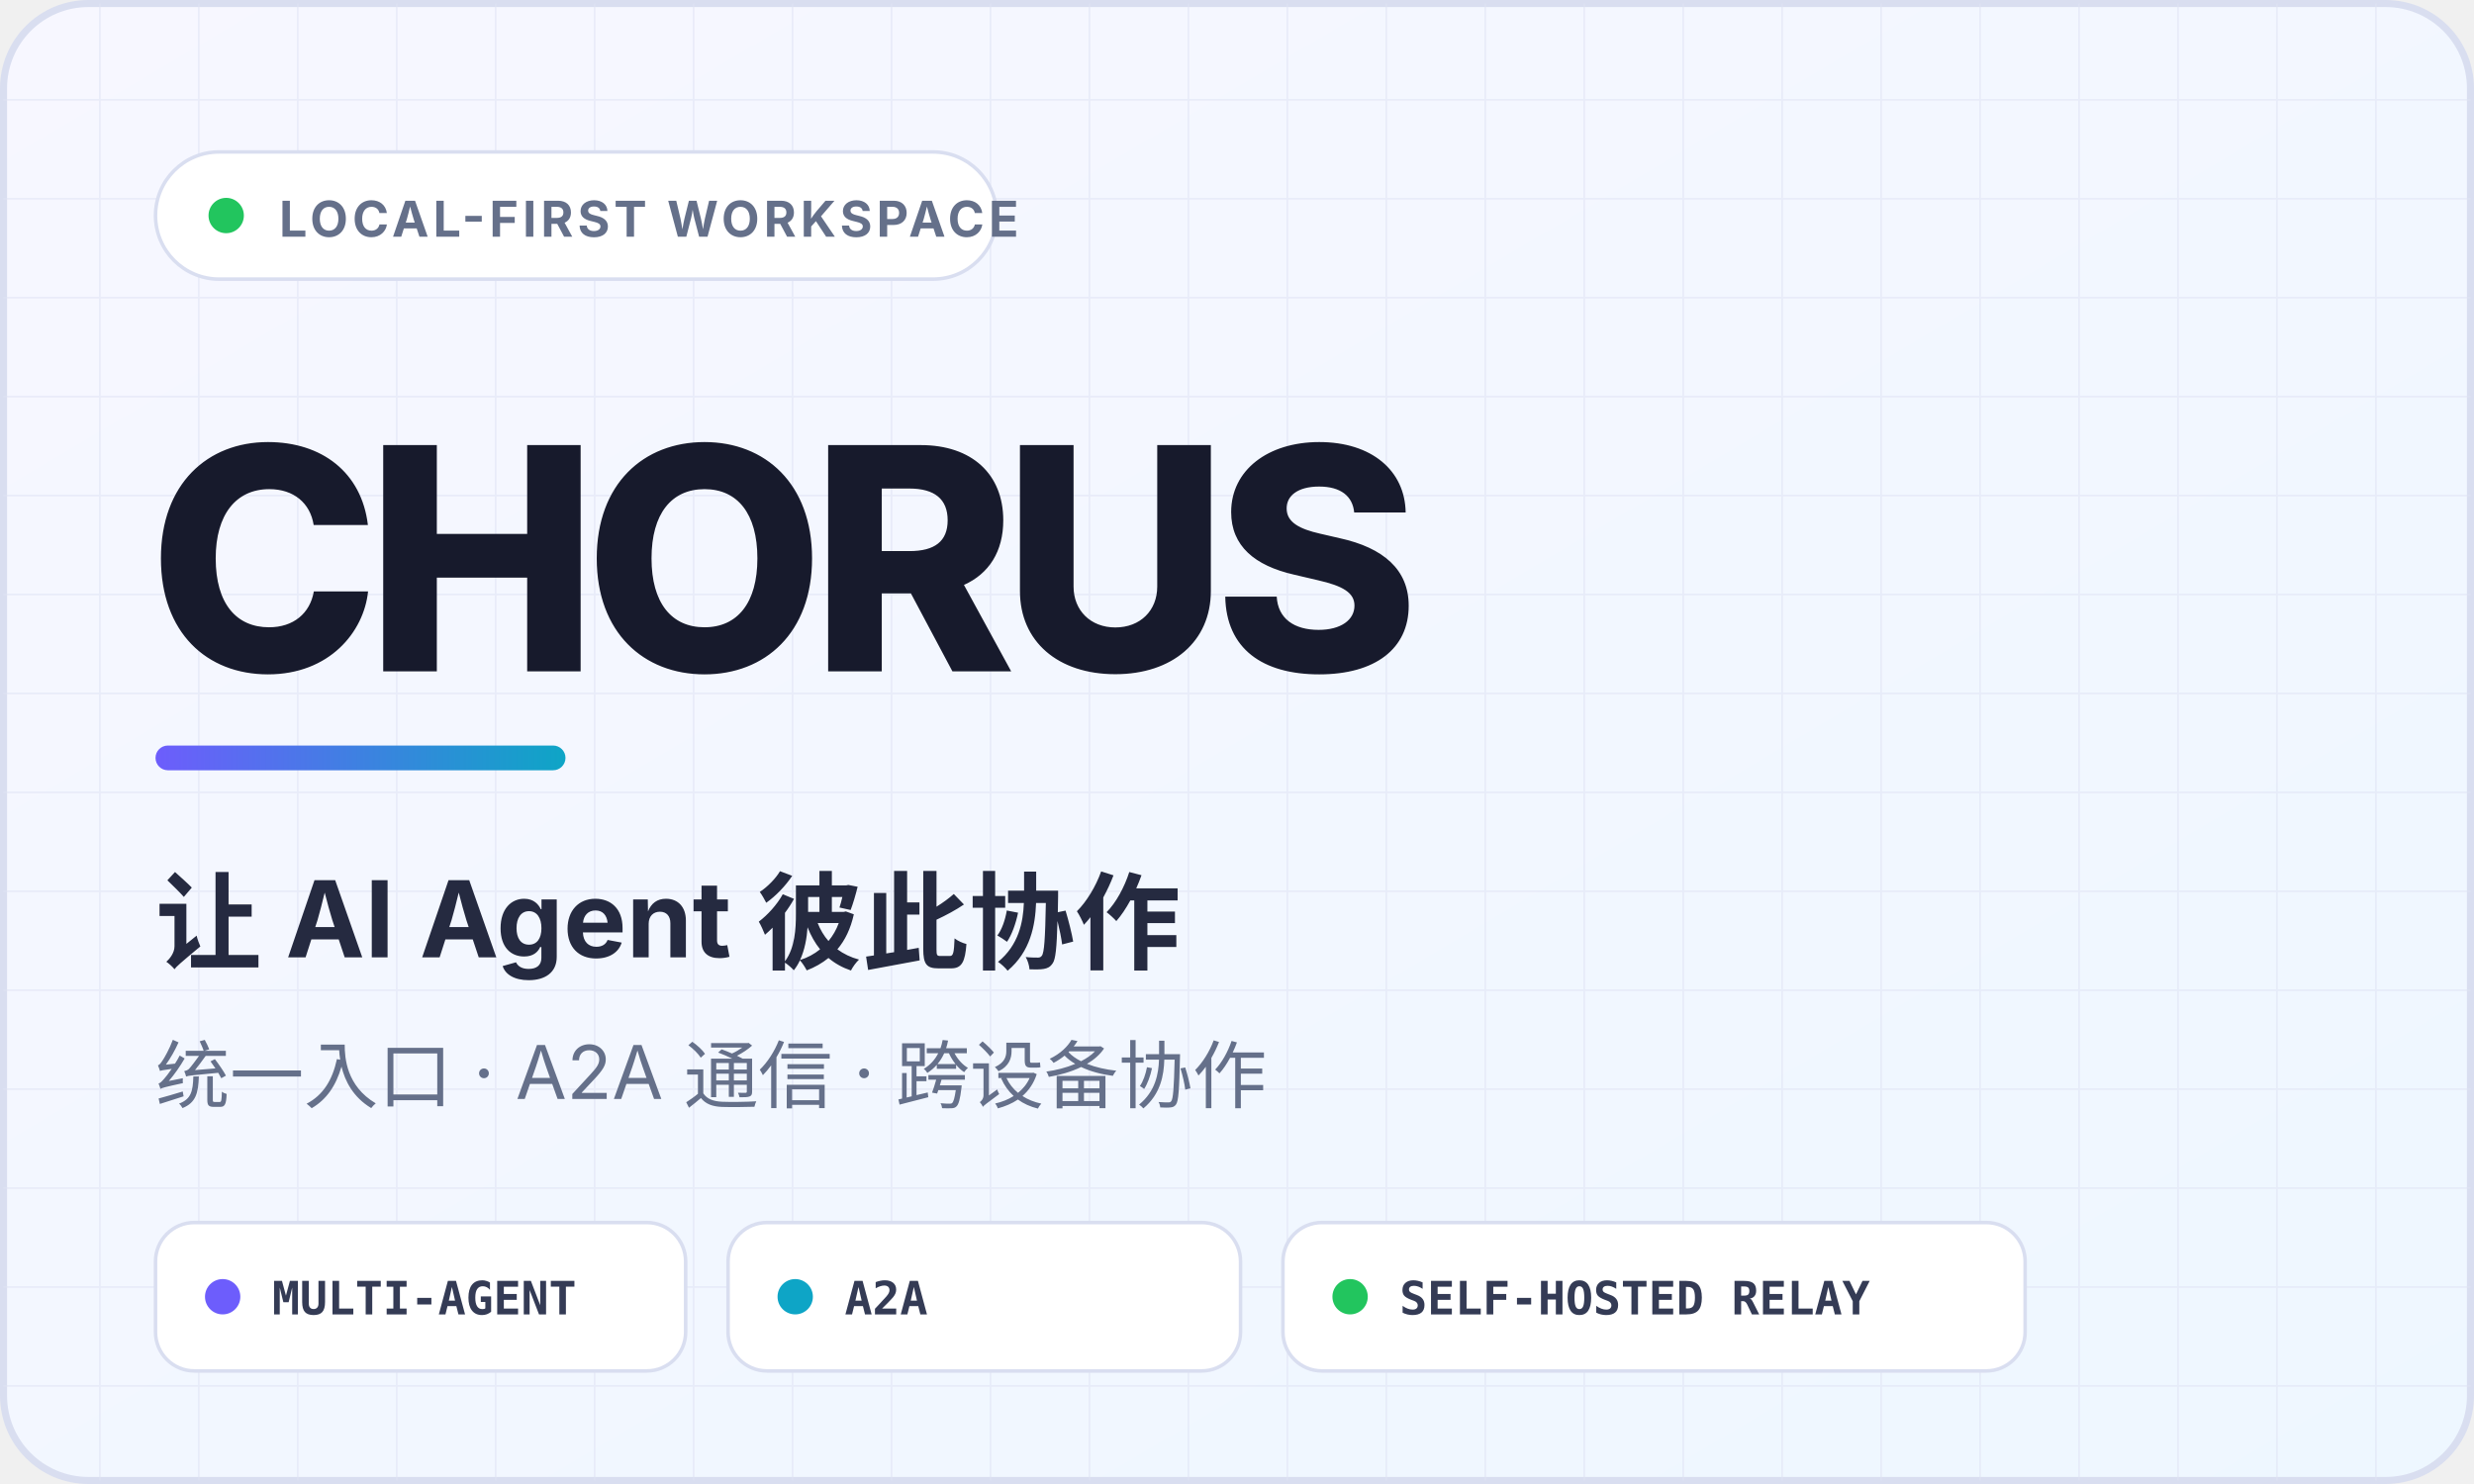
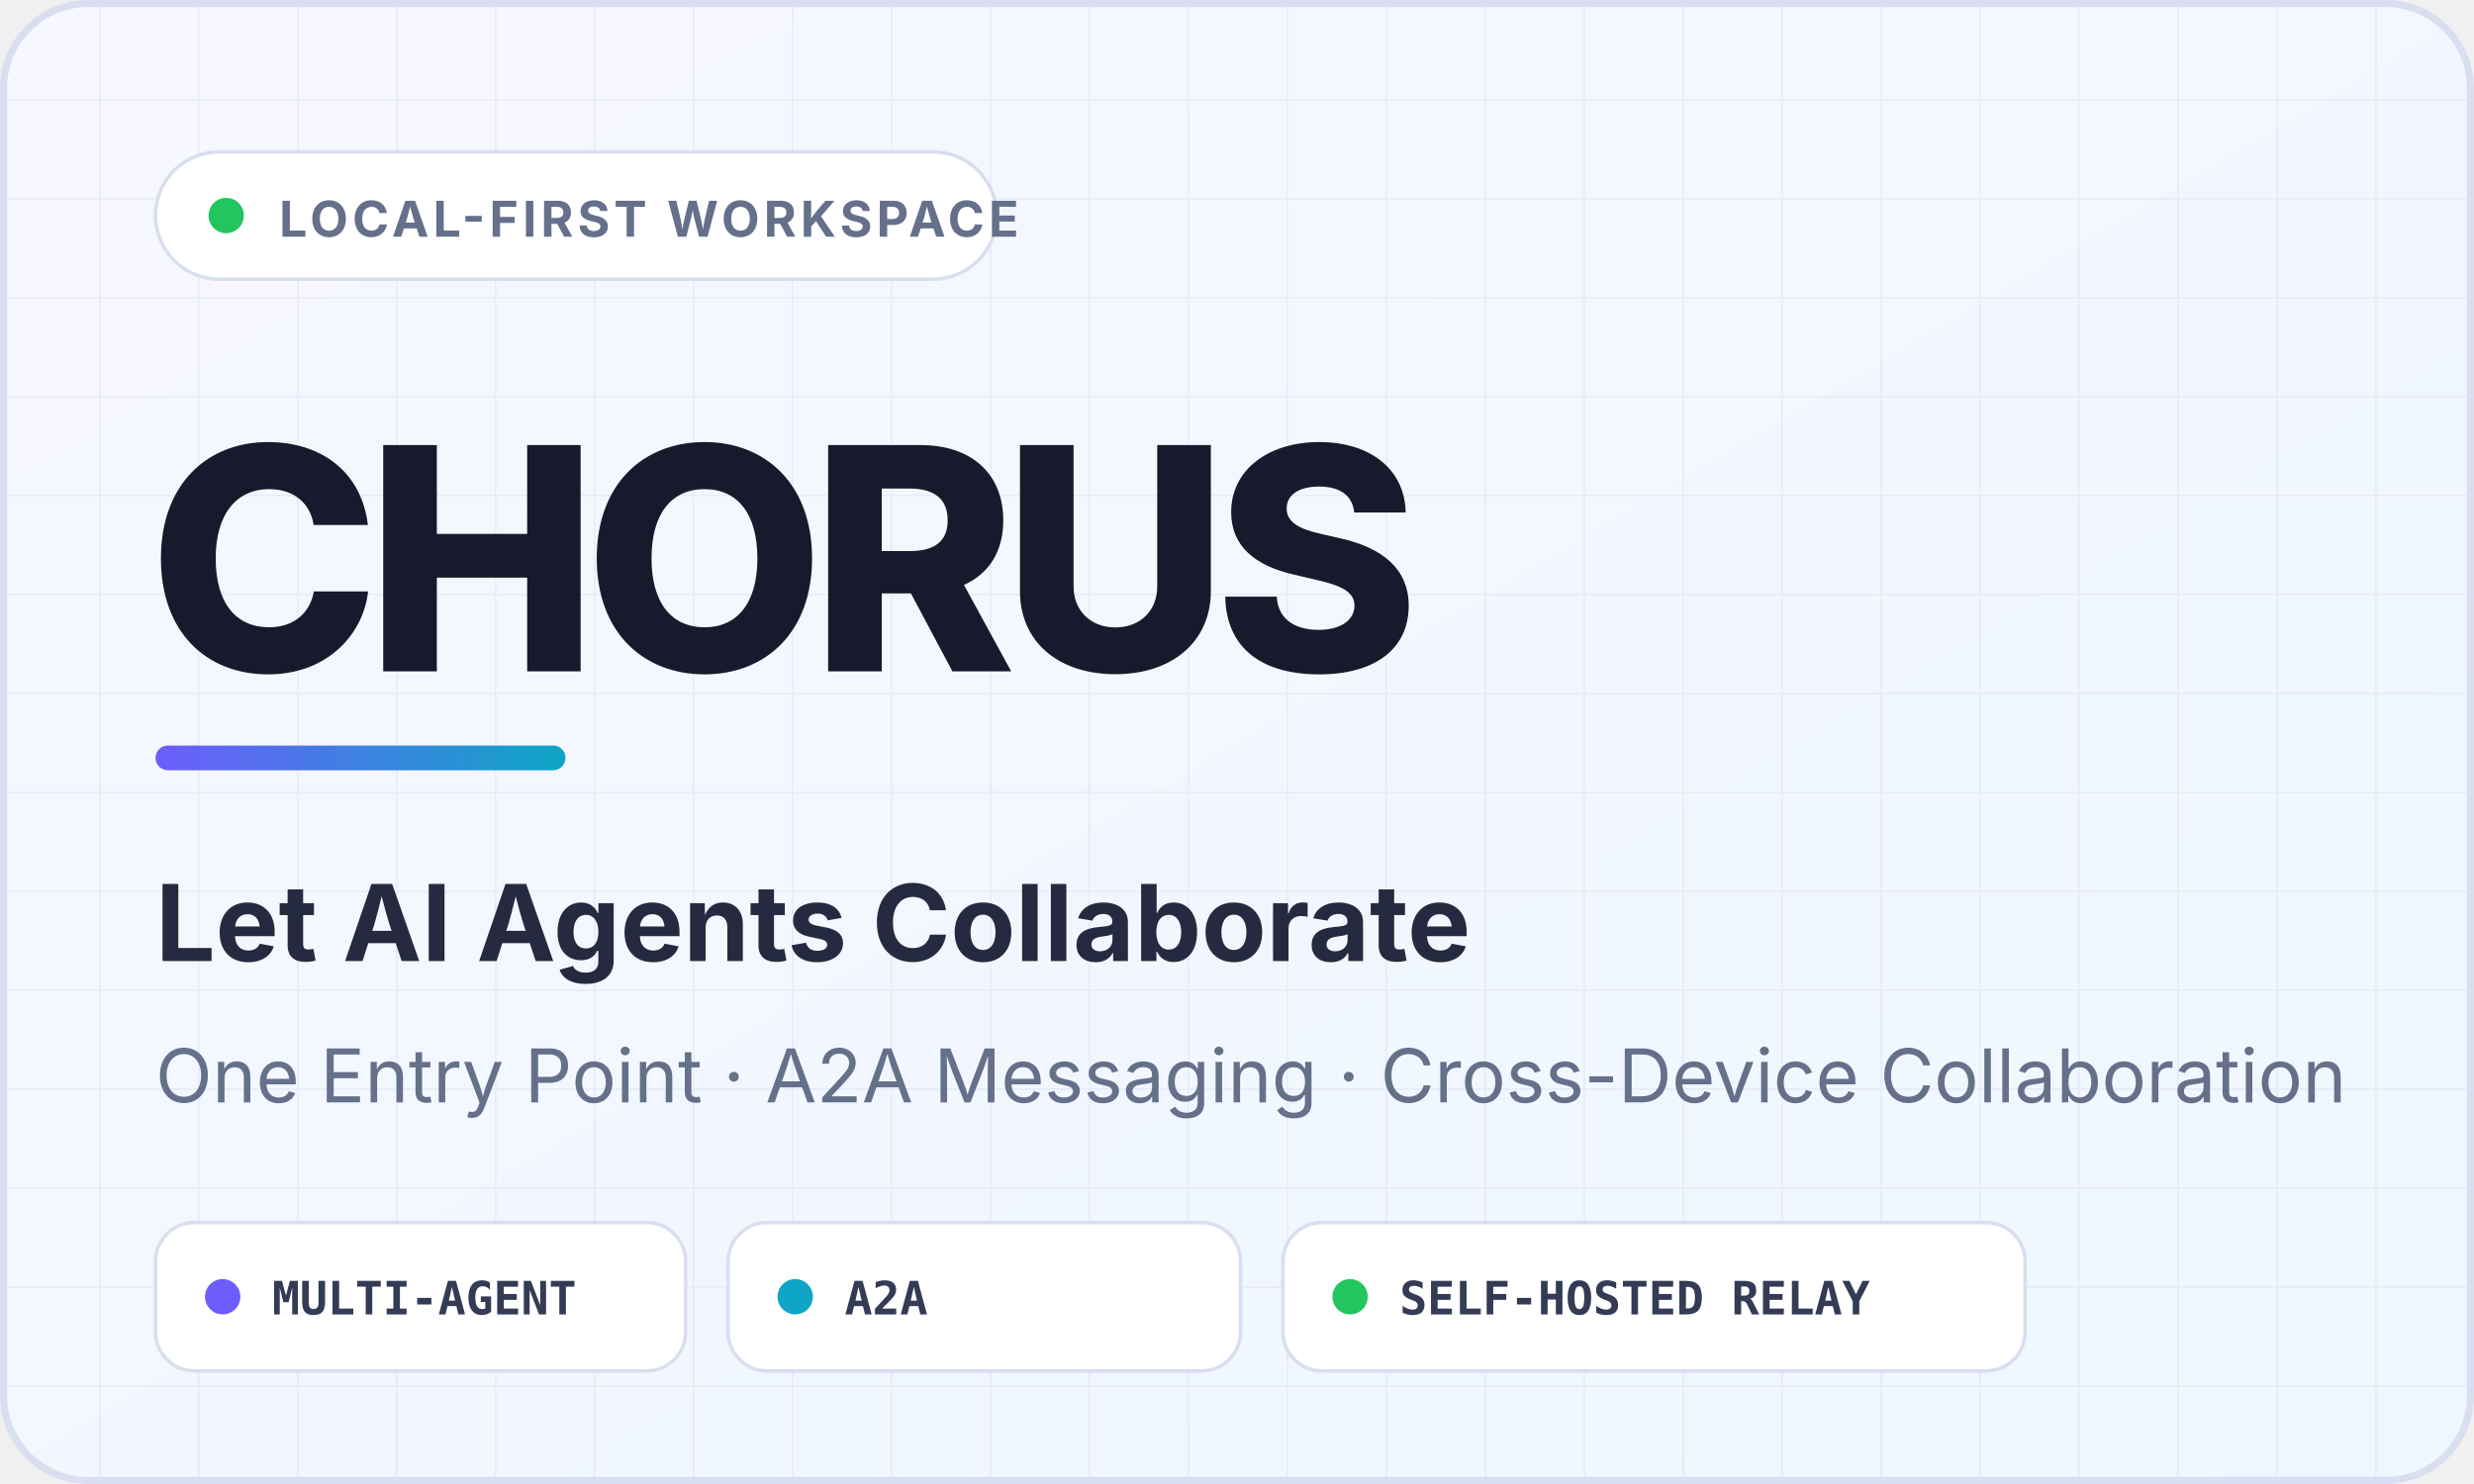
<svg xmlns="http://www.w3.org/2000/svg" width="700" height="420" viewBox="0 0 700 420" role="img" aria-labelledby="title desc">
  <defs>
    <linearGradient id="bg" x1="0" y1="0" x2="1" y2="1">
      <stop stop-color="#f7f7ff" />
      <stop offset="1" stop-color="#eef7ff" />
    </linearGradient>
    <linearGradient id="brand" x1="0" y1="0" x2="1" y2="0">
      <stop stop-color="#6d5dfc" />
      <stop offset="1" stop-color="#0ea5c6" />
    </linearGradient>
    <pattern id="grid" width="28" height="28" patternUnits="userSpaceOnUse">
      <path d="M28 0H0V28" fill="none" stroke="#dfe3f4" opacity=".55" />
    </pattern>
  </defs>
  <rect x="1" y="1" width="698" height="418" rx="24" fill="url(#bg)" stroke="#d9def0" stroke-width="2" />
  <rect x="1" y="1" width="698" height="418" rx="24" fill="url(#grid)" />
  <g font-family="system-ui,-apple-system,'Segoe UI','PingFang SC','Microsoft YaHei',sans-serif">
    <rect x="44" y="43" width="238" height="36" rx="18" fill="#fff" stroke="#d9def0" />
    <circle cx="64" cy="61" r="5" fill="#22c55e" />
    <text x="79" y="67" font-size="14" font-weight="700" letter-spacing="1.2" fill="#65708a">LOCAL-FIRST WORKSPACE</text>
    <text x="42" y="190" font-size="88" font-weight="820" letter-spacing="-4" fill="#171a2c">CHORUS</text>
    <rect x="44" y="211" width="116" height="7" rx="3.5" fill="url(#brand)" />
-     <text x="44" y="272" font-size="30" font-weight="700" fill="#252a40">让 AI Agent 彼此协作</text>
-     <text x="44" y="312" font-size="21" fill="#65708a">统一入口 · A2A 通信 · 跨设备协作</text>
+     <text x="44" y="272" font-size="30" font-weight="700" fill="#252a40">Let AI Agents Collaborate</text>
+     <text x="44" y="312" font-size="21" fill="#65708a">One Entry Point · A2A Messaging · Cross-Device Collaboration</text>
  </g>
  <g transform="translate(44 346)" font-family="ui-monospace,SFMono-Regular,Menlo,monospace" font-size="13" font-weight="700">
    <g>
      <rect width="150" height="42" rx="11" fill="#fff" stroke="#d9def0" />
      <circle cx="19" cy="21" r="5" fill="#6d5dfc" />
      <text x="33" y="26" fill="#343b55">MULTI-AGENT</text>
    </g>
    <g transform="translate(162)">
      <rect width="145" height="42" rx="11" fill="#fff" stroke="#d9def0" />
      <circle cx="19" cy="21" r="5" fill="#0ea5c6" />
      <text x="33" y="26" fill="#343b55">A2A</text>
    </g>
    <g transform="translate(319)">
      <rect width="210" height="42" rx="11" fill="#fff" stroke="#d9def0" />
      <circle cx="19" cy="21" r="5" fill="#22c55e" />
      <text x="33" y="26" fill="#343b55">SELF-HOSTED RELAY</text>
    </g>
  </g>
</svg>
